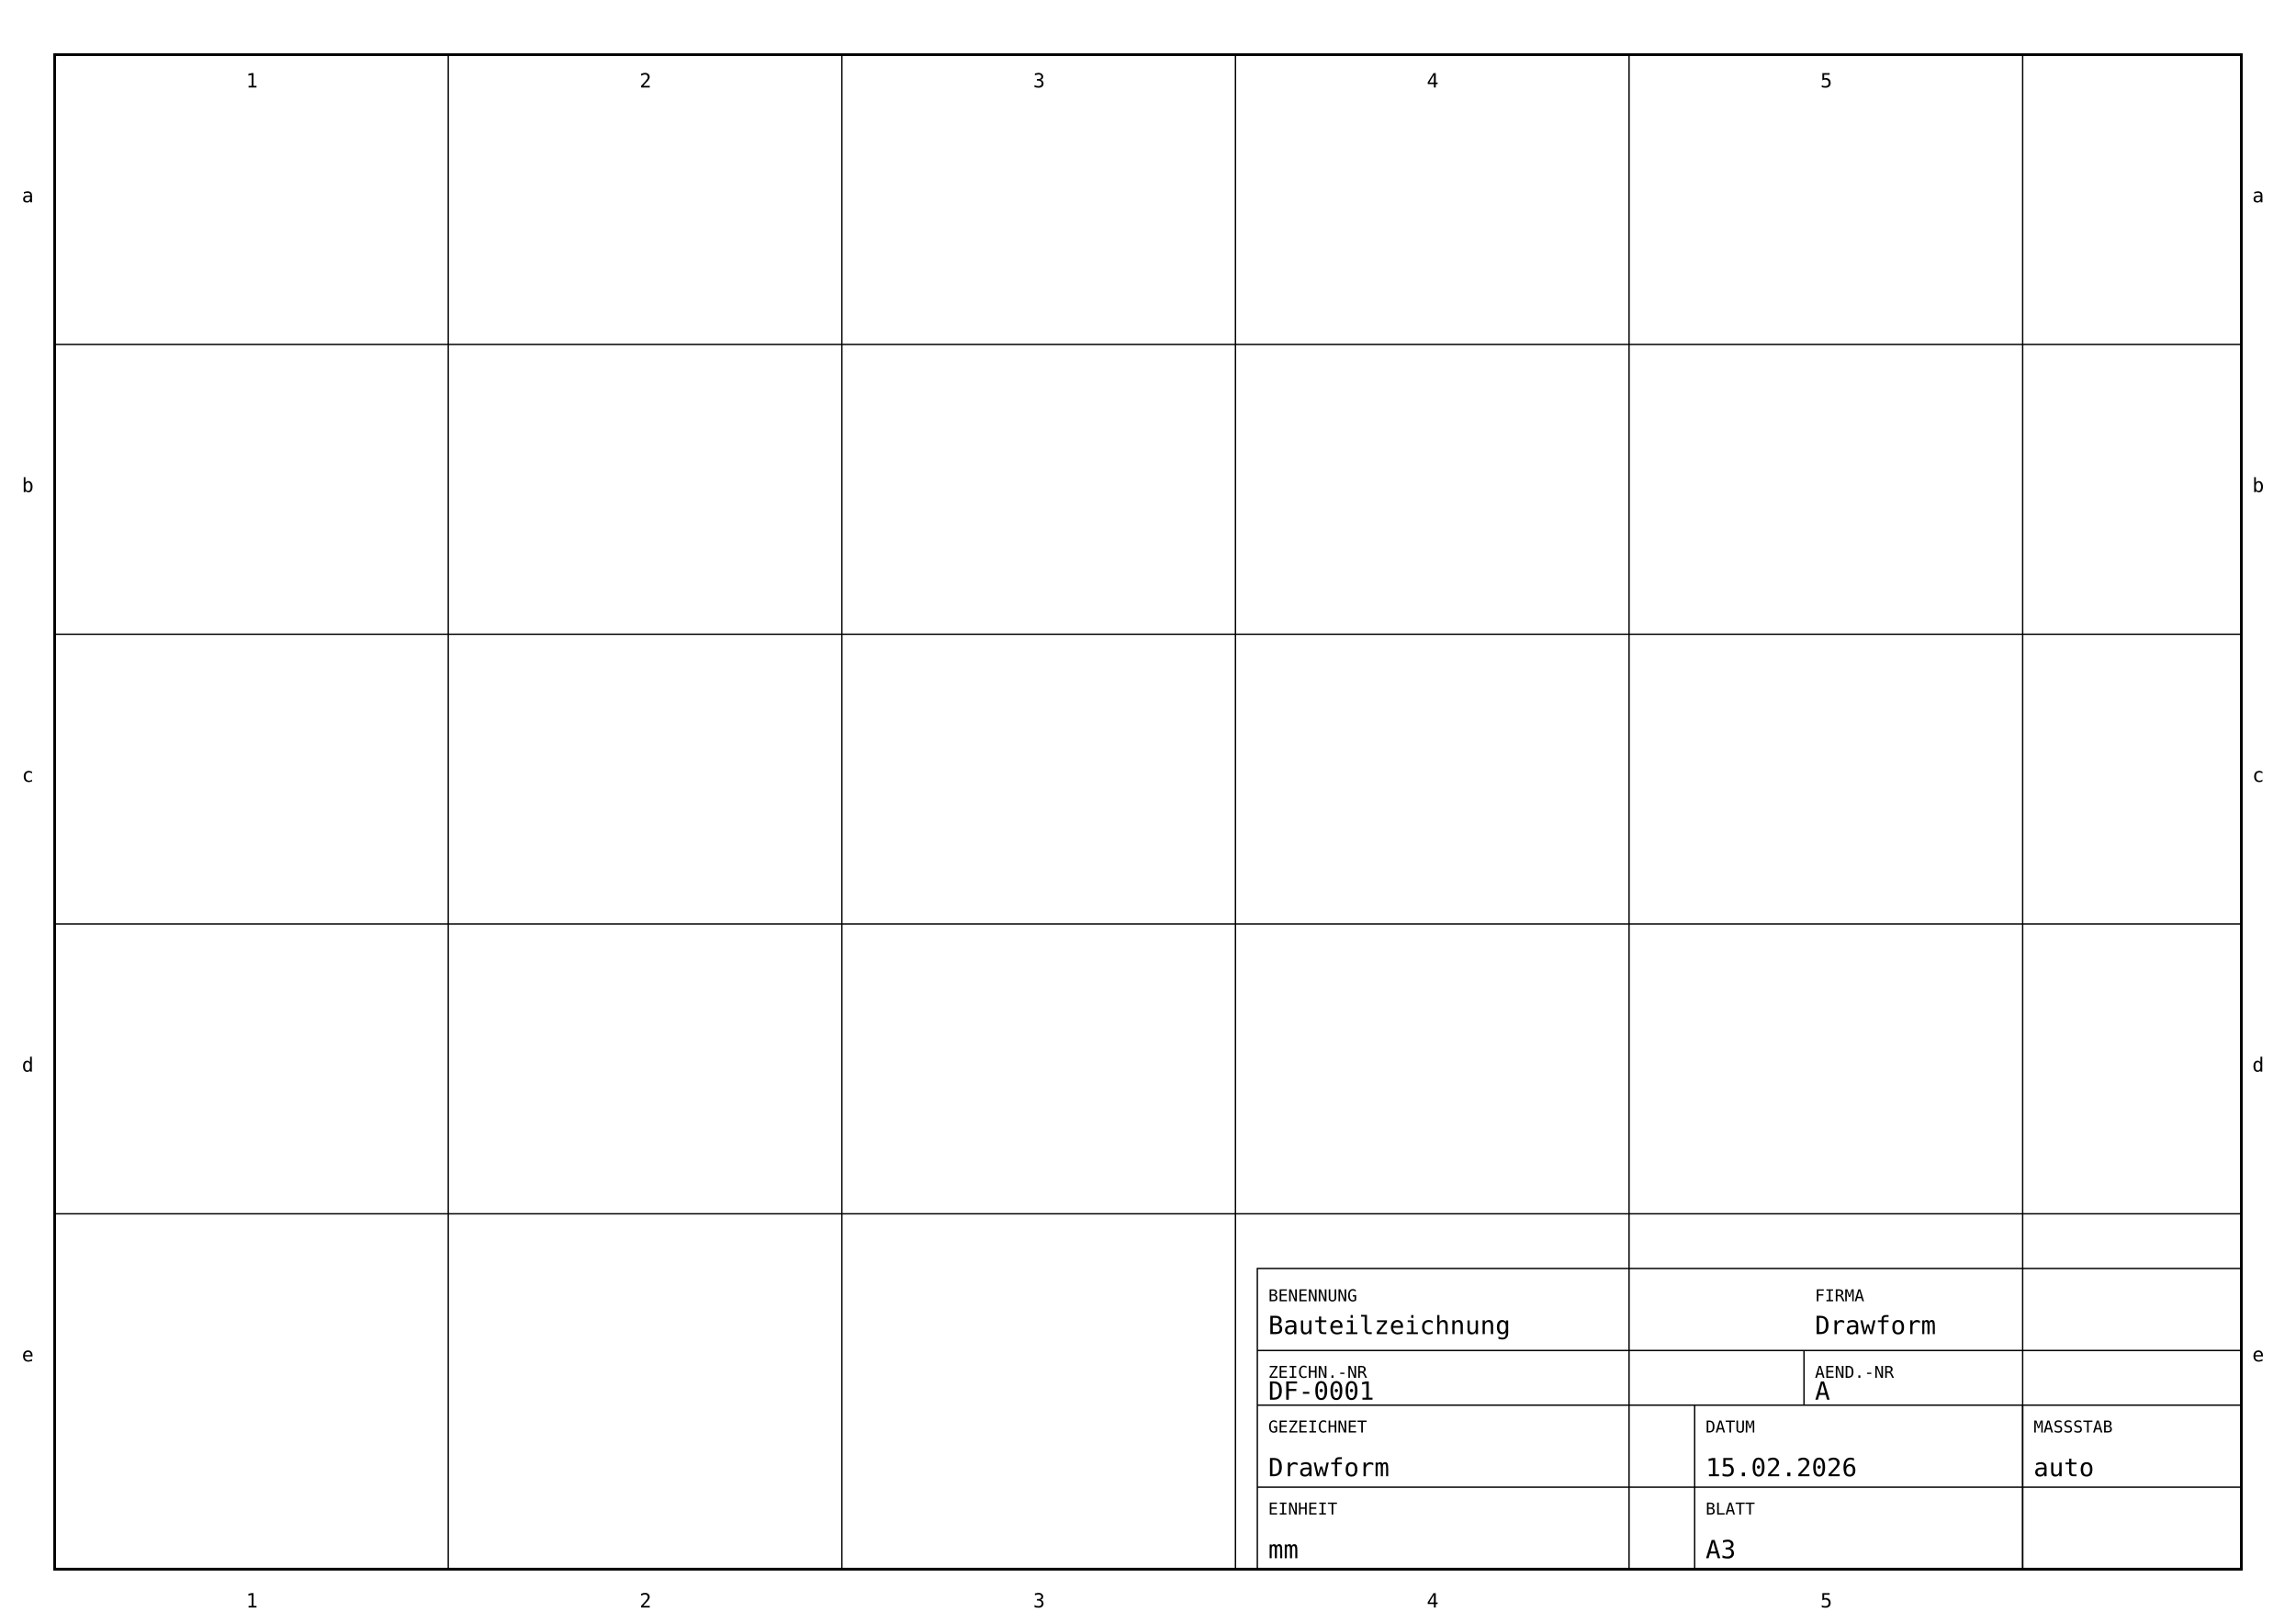
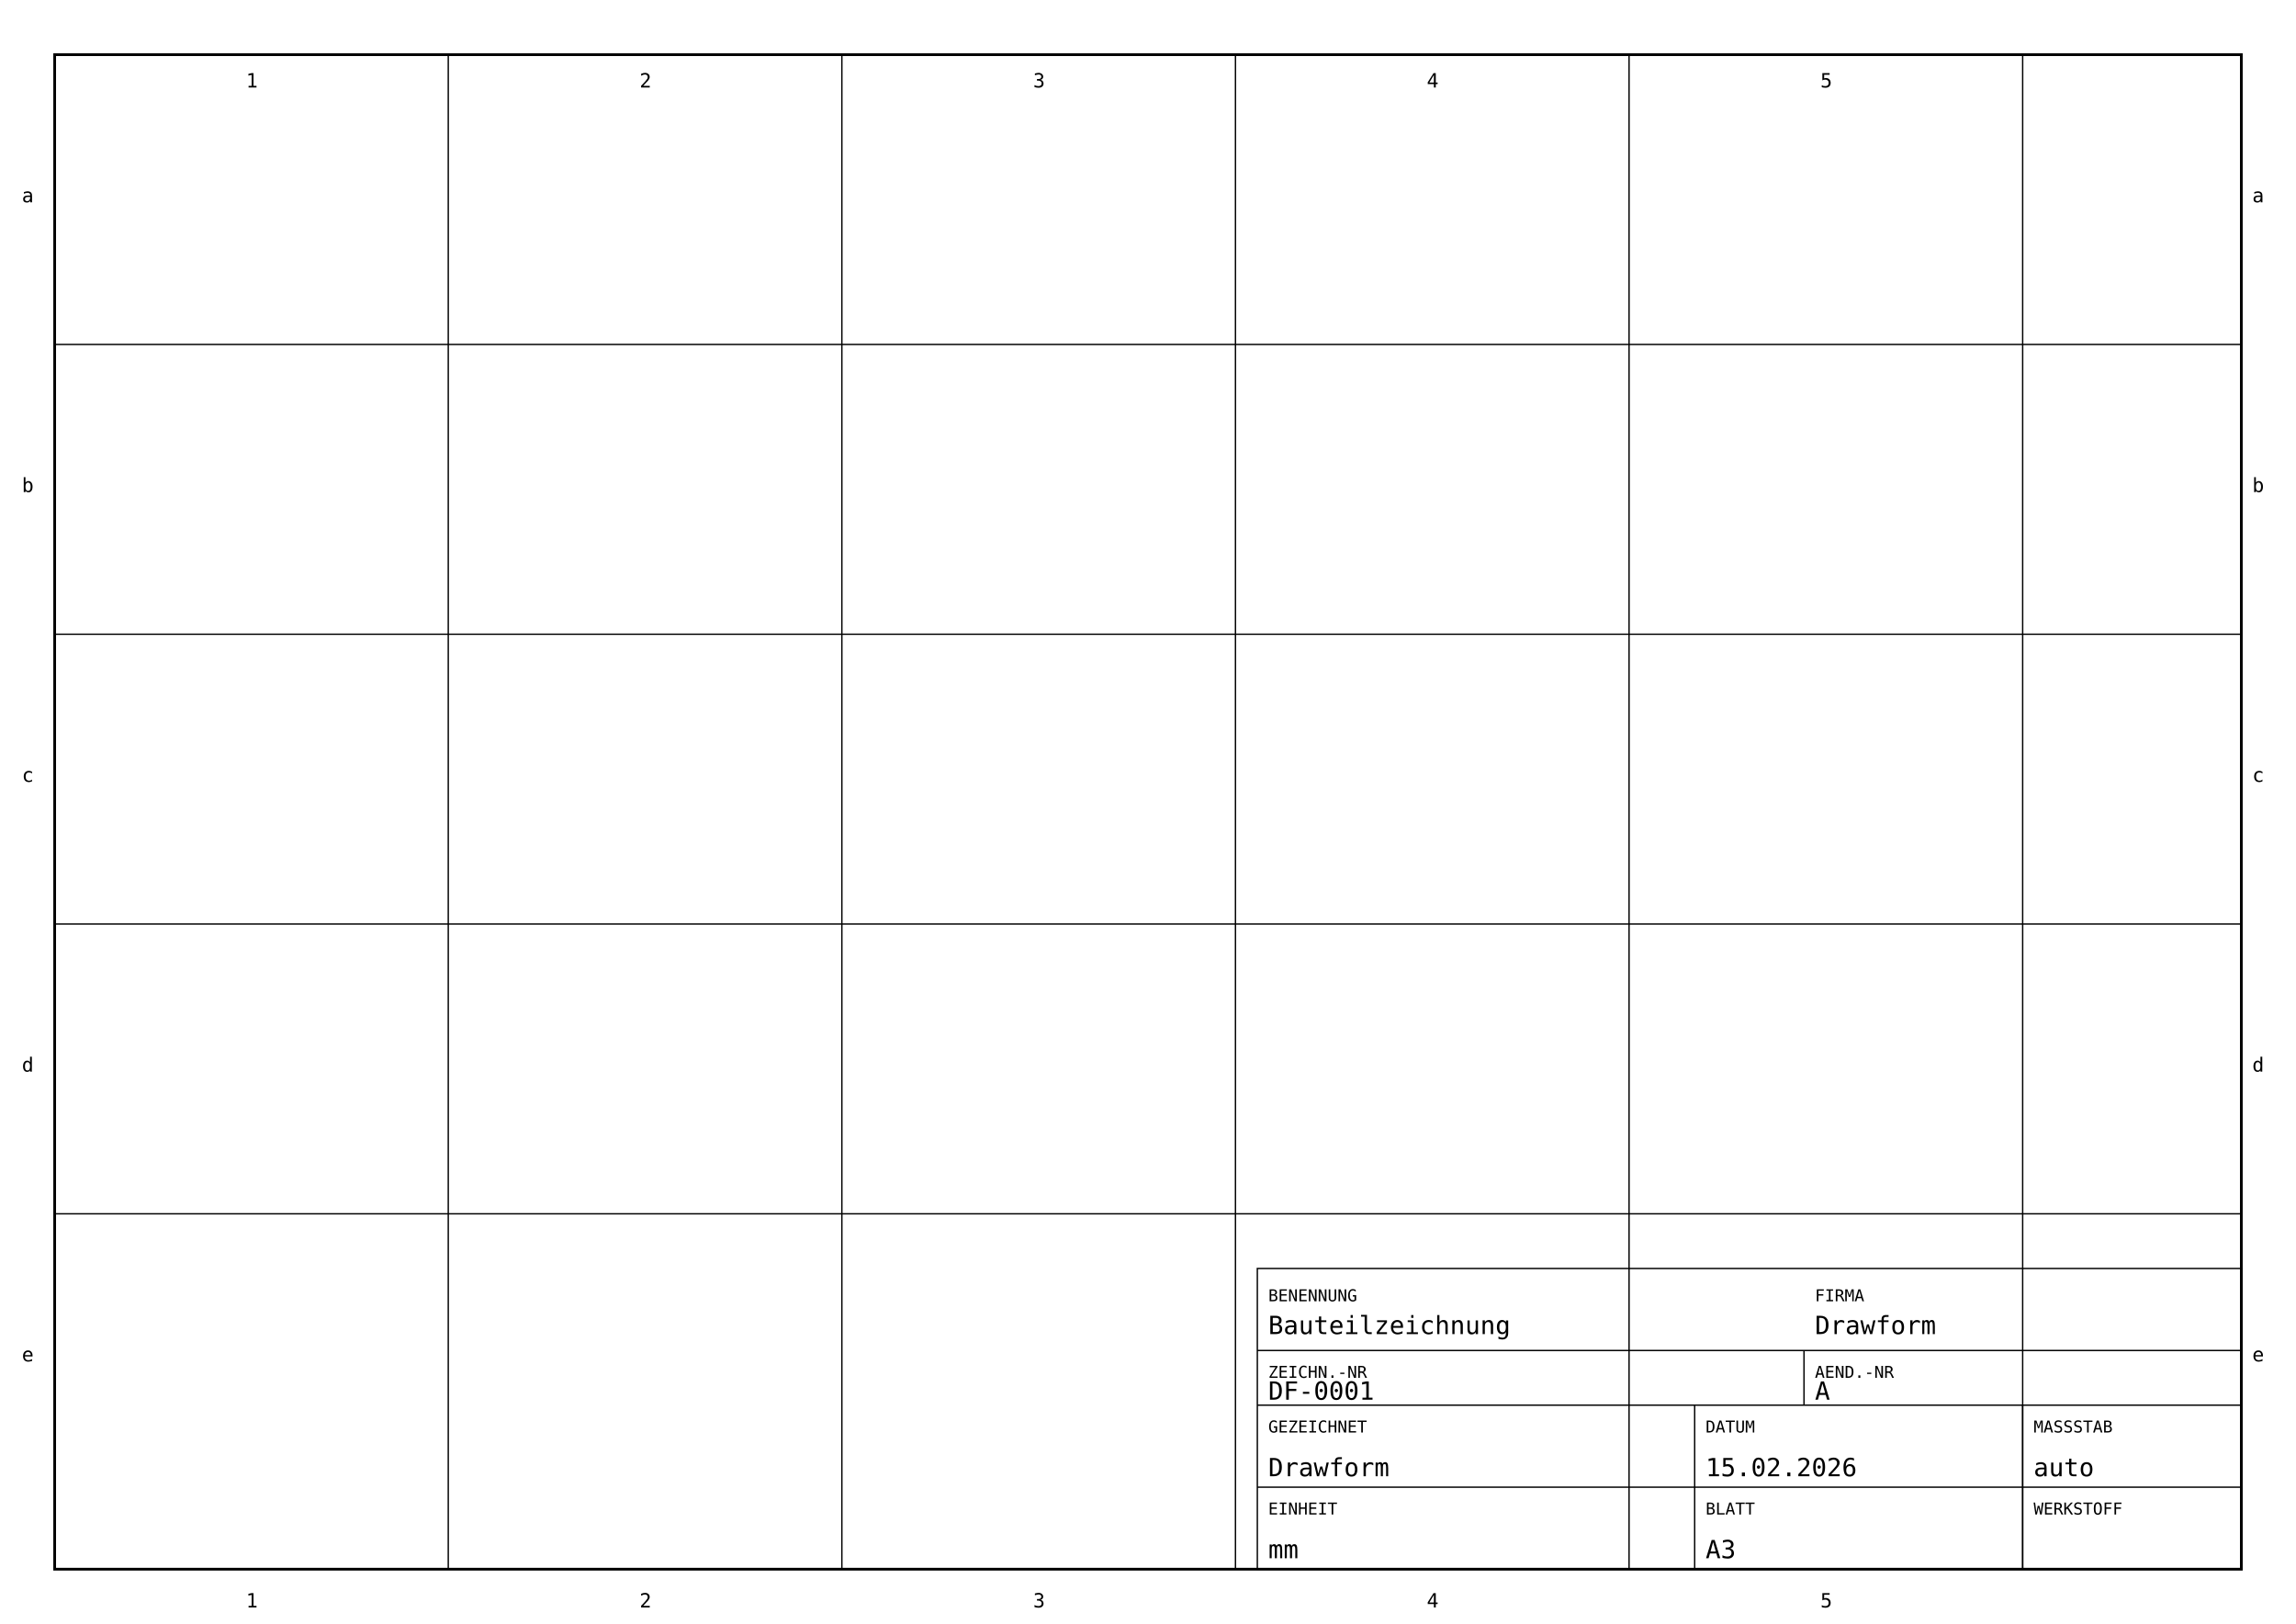
<svg xmlns="http://www.w3.org/2000/svg" width="420mm" height="297mm" viewBox="0 0 420 297">
  <defs>
    <style>
      .border { fill: none; stroke: #000; stroke-width: 0.5; }
      .grid { fill: none; stroke: #000; stroke-width: 0.25; }
      .label {
        font-family: ISOCP, "ISO 3098", "Hershey Simplex", "Simplex", monospace;
        font-size: 3.0px;
        fill: #000;
        font-style: normal;
        font-weight: normal;
      }
      .value {
        font-family: ISOCP, "ISO 3098", "Hershey Simplex", "Simplex", monospace;
        font-size: 4.6px;
        fill: #000;
        font-style: normal;
        font-weight: normal;
      }
      .zone {
        font-family: ISOCP, "ISO 3098", "Hershey Simplex", "Simplex", monospace;
        font-size: 3.6px;
        fill: #000;
      }
    </style>
  </defs>
  <rect class="border" x="10" y="10" width="400" height="277" />
  <line class="grid" x1="82" y1="10" x2="82" y2="287" />
  <line class="grid" x1="154" y1="10" x2="154" y2="287" />
  <line class="grid" x1="226" y1="10" x2="226" y2="287" />
  <line class="grid" x1="298" y1="10" x2="298" y2="287" />
  <line class="grid" x1="370" y1="10" x2="370" y2="287" />
  <line class="grid" x1="10" y1="63" x2="410" y2="63" />
  <line class="grid" x1="10" y1="116" x2="410" y2="116" />
  <line class="grid" x1="10" y1="169" x2="410" y2="169" />
  <line class="grid" x1="10" y1="222" x2="410" y2="222" />
  <text class="zone" x="45" y="16">1</text>
  <text class="zone" x="117" y="16">2</text>
  <text class="zone" x="189" y="16">3</text>
  <text class="zone" x="261" y="16">4</text>
  <text class="zone" x="333" y="16">5</text>
  <text class="zone" x="45" y="294">1</text>
  <text class="zone" x="117" y="294">2</text>
  <text class="zone" x="189" y="294">3</text>
  <text class="zone" x="261" y="294">4</text>
  <text class="zone" x="333" y="294">5</text>
  <text class="zone" x="4" y="37">a</text>
  <text class="zone" x="4" y="90">b</text>
  <text class="zone" x="4" y="143">c</text>
  <text class="zone" x="4" y="196">d</text>
  <text class="zone" x="4" y="249">e</text>
  <text class="zone" x="412" y="37">a</text>
  <text class="zone" x="412" y="90">b</text>
  <text class="zone" x="412" y="143">c</text>
  <text class="zone" x="412" y="196">d</text>
  <text class="zone" x="412" y="249">e</text>
  <rect class="grid" x="230" y="232" width="180" height="55" />
  <line class="grid" x1="230" y1="247" x2="410" y2="247" />
  <line class="grid" x1="230" y1="257" x2="410" y2="257" />
  <line class="grid" x1="230" y1="272" x2="410" y2="272" />
  <line class="grid" x1="330" y1="247" x2="330" y2="257" />
  <line class="grid" x1="310" y1="257" x2="310" y2="287" />
  <line class="grid" x1="370" y1="257" x2="370" y2="287" />
  <text class="label" x="232" y="238">BENENNUNG</text>
  <text class="value" id="TITLE" x="232" y="244">Bauteilzeichnung</text>
  <text class="label" x="332" y="238">FIRMA</text>
  <text class="value" id="COMPANY" x="332" y="244">Drawform</text>
  <text class="label" x="232" y="252">ZEICHN.-NR</text>
  <text class="value" id="DRAWING_NO" x="232" y="256">DF-0001</text>
  <text class="label" x="332" y="252">AEND.-NR</text>
  <text class="value" id="REV" x="332" y="256">A</text>
  <text class="label" x="232" y="262">GEZEICHNET</text>
  <text class="value" id="AUTHOR" x="232" y="270">Drawform</text>
  <text class="label" x="312" y="262">DATUM</text>
  <text class="value" id="DATE" x="312" y="270">15.02.2026</text>
  <text class="label" x="372" y="262">MASSSTAB</text>
  <text class="value" id="SCALE" x="372" y="270">auto</text>
  <text class="label" x="232" y="277">EINHEIT</text>
  <text class="value" id="UNIT" x="232" y="285">mm</text>
  <text class="label" x="312" y="277">BLATT</text>
  <text class="value" id="SHEET" x="312" y="285">A3</text>
+   <text class="label" x="372" y="277">WERKSTOFF</text>
+   <text class="value" id="MATERIAL" x="372" y="285" />
</svg>
